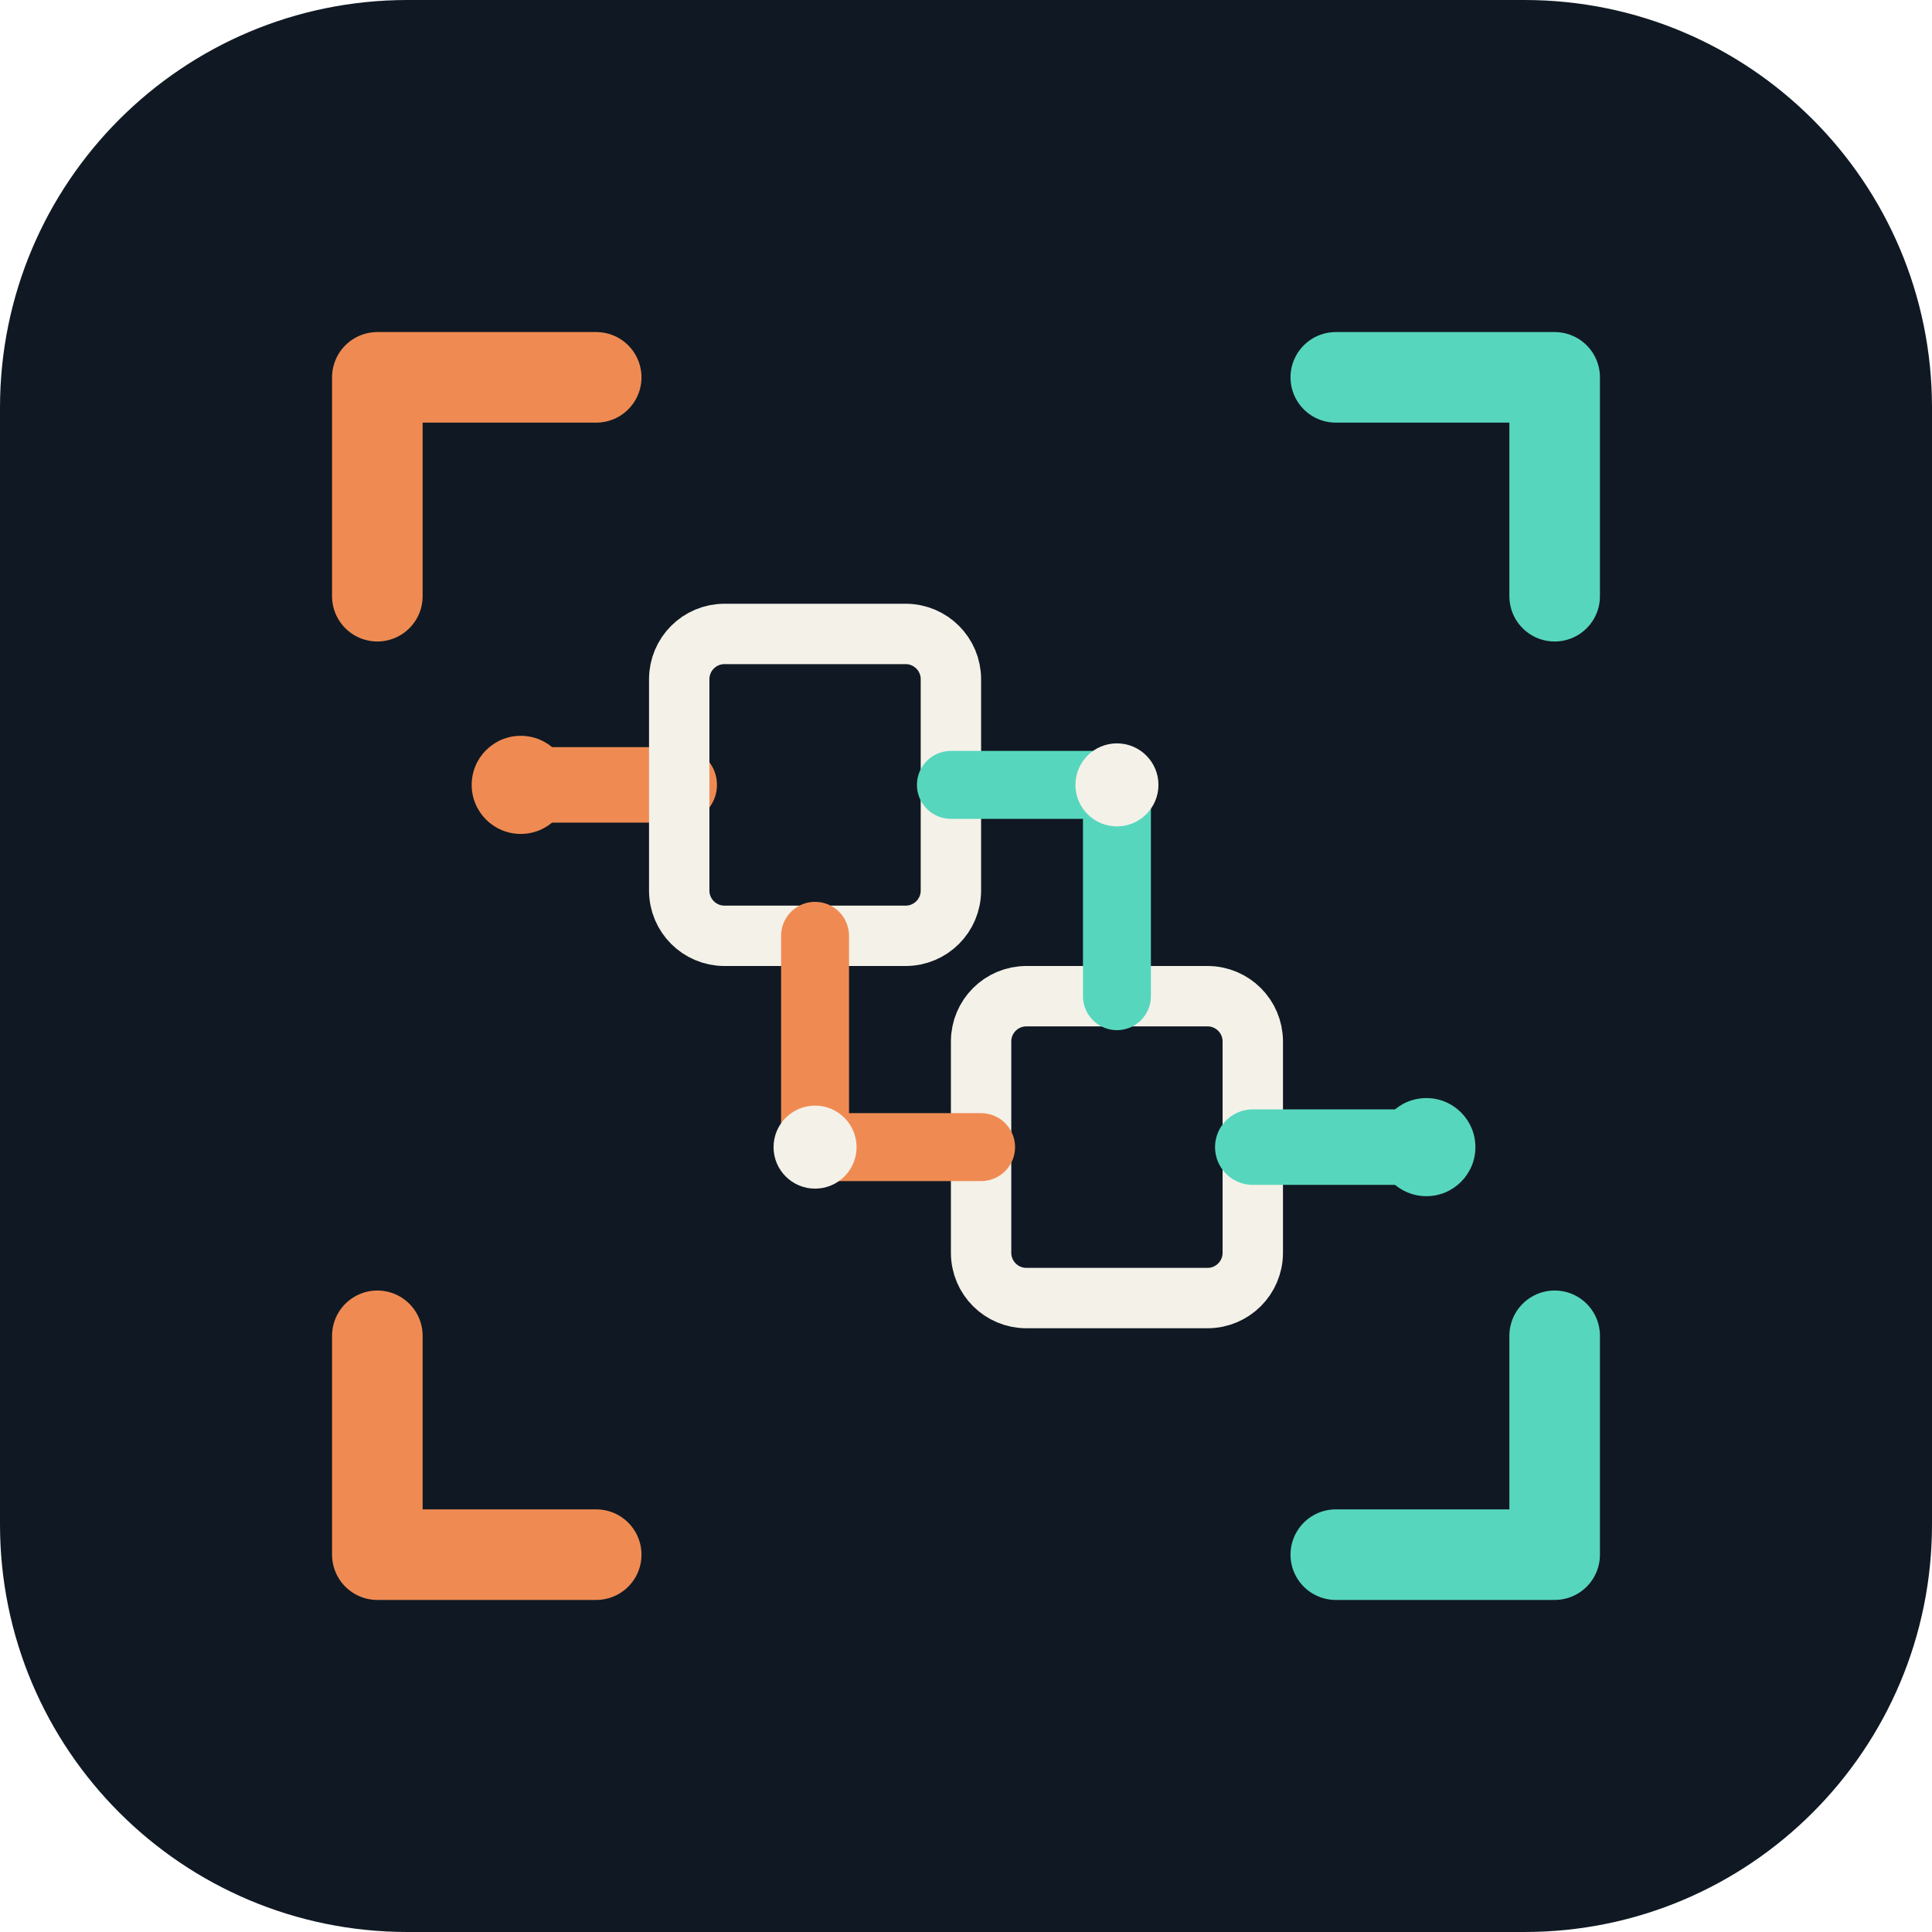
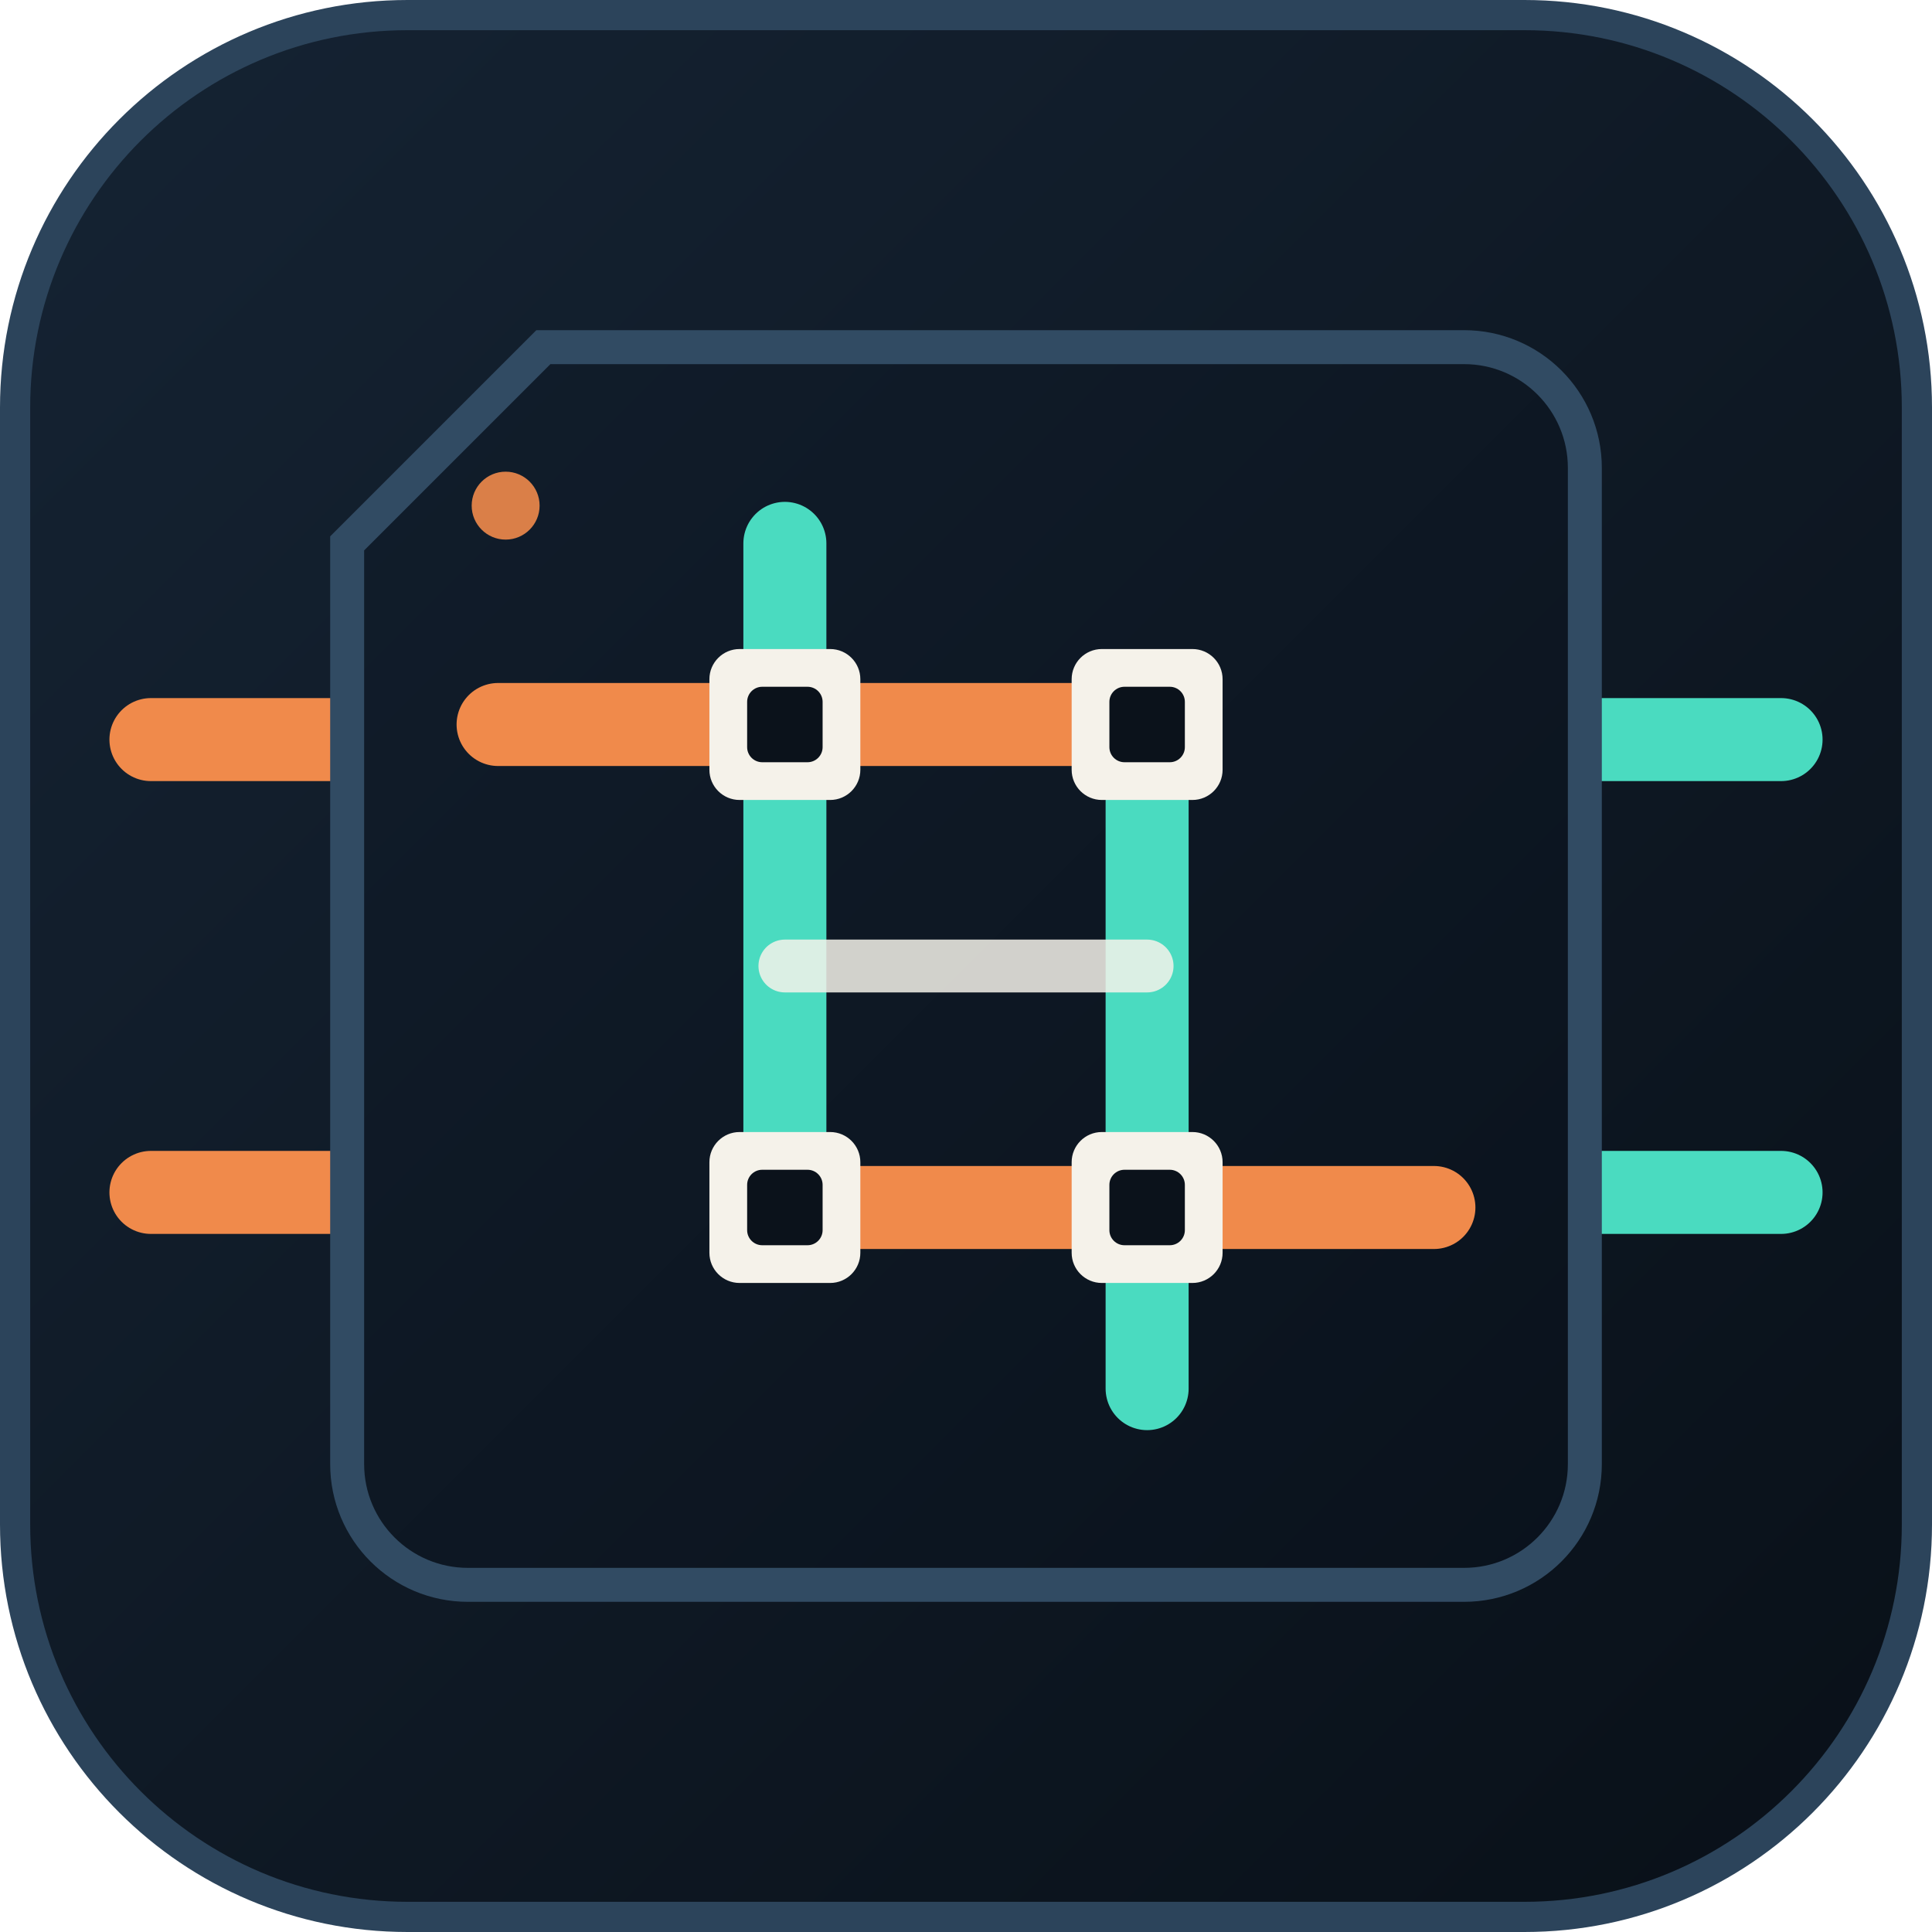
<svg xmlns="http://www.w3.org/2000/svg" width="256" height="256" viewBox="0 0 256 256" role="img" aria-labelledby="title desc">
-   <rect width="256" height="256" rx="54" fill="#101923" />
-   <g fill="none" stroke-width="12" stroke-linecap="round" stroke-linejoin="round">
-     <path d="M79 50H50V79M50 177V206H79" stroke="#EF8B52" />
-     <path d="M177 50H206V79M206 177V206H177" stroke="#57D6BE" />
-     <path d="M69 104H90" stroke="#EF8B52" stroke-width="10" />
-     <rect x="90" y="84" width="36" height="40" rx="6" stroke="#F4F1E9" stroke-width="8" />
-     <rect x="130" y="132" width="36" height="40" rx="6" stroke="#F4F1E9" stroke-width="8" />
-     <path d="M126 104H148V132" stroke="#57D6BE" stroke-width="9" />
-     <path d="M108 124V152H130" stroke="#EF8B52" stroke-width="9" />
-     <path d="M166 152H189" stroke="#57D6BE" stroke-width="10" />
+   <defs>
+     <linearGradient id="logo-rustroad-bg" x1="0" y1="0" x2="1" y2="1">
+       <stop offset="0%" stop-color="#152333" />
+       <stop offset="100%" stop-color="#091018" />
+     </linearGradient>
+     <linearGradient id="logo-rustroad-die" x1="0" y1="0" x2="1" y2="1">
+       <stop offset="0%" stop-color="#111D2B" />
+       <stop offset="100%" stop-color="#0A121C" />
+     </linearGradient>
+   </defs>
+   <rect x="2" y="2" width="252" height="252" rx="52" fill="url(#logo-rustroad-bg)" stroke="#2C445B" stroke-width="4" />
+   <g stroke-linecap="round" stroke-width="11">
+     <line x1="20" y1="98" x2="46" y2="98" stroke="#F08A4B" />
+     <line x1="20" y1="158" x2="46" y2="158" stroke="#F08A4B" />
+     <line x1="210" y1="98" x2="236" y2="98" stroke="#4ADBC0" />
+     <line x1="210" y1="158" x2="236" y2="158" stroke="#4ADBC0" />
  </g>
-   <circle cx="69" cy="104" r="6.5" fill="#EF8B52" />
-   <circle cx="148" cy="104" r="5.5" fill="#F4F1E9" />
-   <circle cx="108" cy="152" r="5.5" fill="#F4F1E9" />
-   <circle cx="189" cy="152" r="6.5" fill="#57D6BE" />
+   <path d="M72 46 H194 A16 16 0 0 1 210 62 V194 A16 16 0 0 1 194 210 H62 A16 16 0 0 1 46 194 V72 Z" fill="url(#logo-rustroad-die)" stroke="#314B63" stroke-width="4.5" />
+   <circle cx="67" cy="67" r="4.5" fill="#F08A4B" opacity="0.9" />
+   <g fill="none" stroke-linecap="round" stroke-linejoin="round">
+     <path d="M66 96 H152 M104 160 H190" stroke="#F08A4B" stroke-width="11" />
+     <path d="M104 72 V160 M152 96 V184" stroke="#4ADBC0" stroke-width="11" />
+     <path d="M104 128 H152" stroke="#F5F2EA" stroke-width="7" opacity="0.85" />
+   </g>
+   <rect x="94" y="86" width="20" height="20" rx="4" fill="#F5F2EA" />
+   <rect x="99" y="91" width="10" height="10" rx="2" fill="#0B121B" />
+   <rect x="142" y="86" width="20" height="20" rx="4" fill="#F5F2EA" />
+   <rect x="147" y="91" width="10" height="10" rx="2" fill="#0B121B" />
+   <rect x="94" y="150" width="20" height="20" rx="4" fill="#F5F2EA" />
+   <rect x="99" y="155" width="10" height="10" rx="2" fill="#0B121B" />
+   <rect x="142" y="150" width="20" height="20" rx="4" fill="#F5F2EA" />
+   <rect x="147" y="155" width="10" height="10" rx="2" fill="#0B121B" />
</svg>
